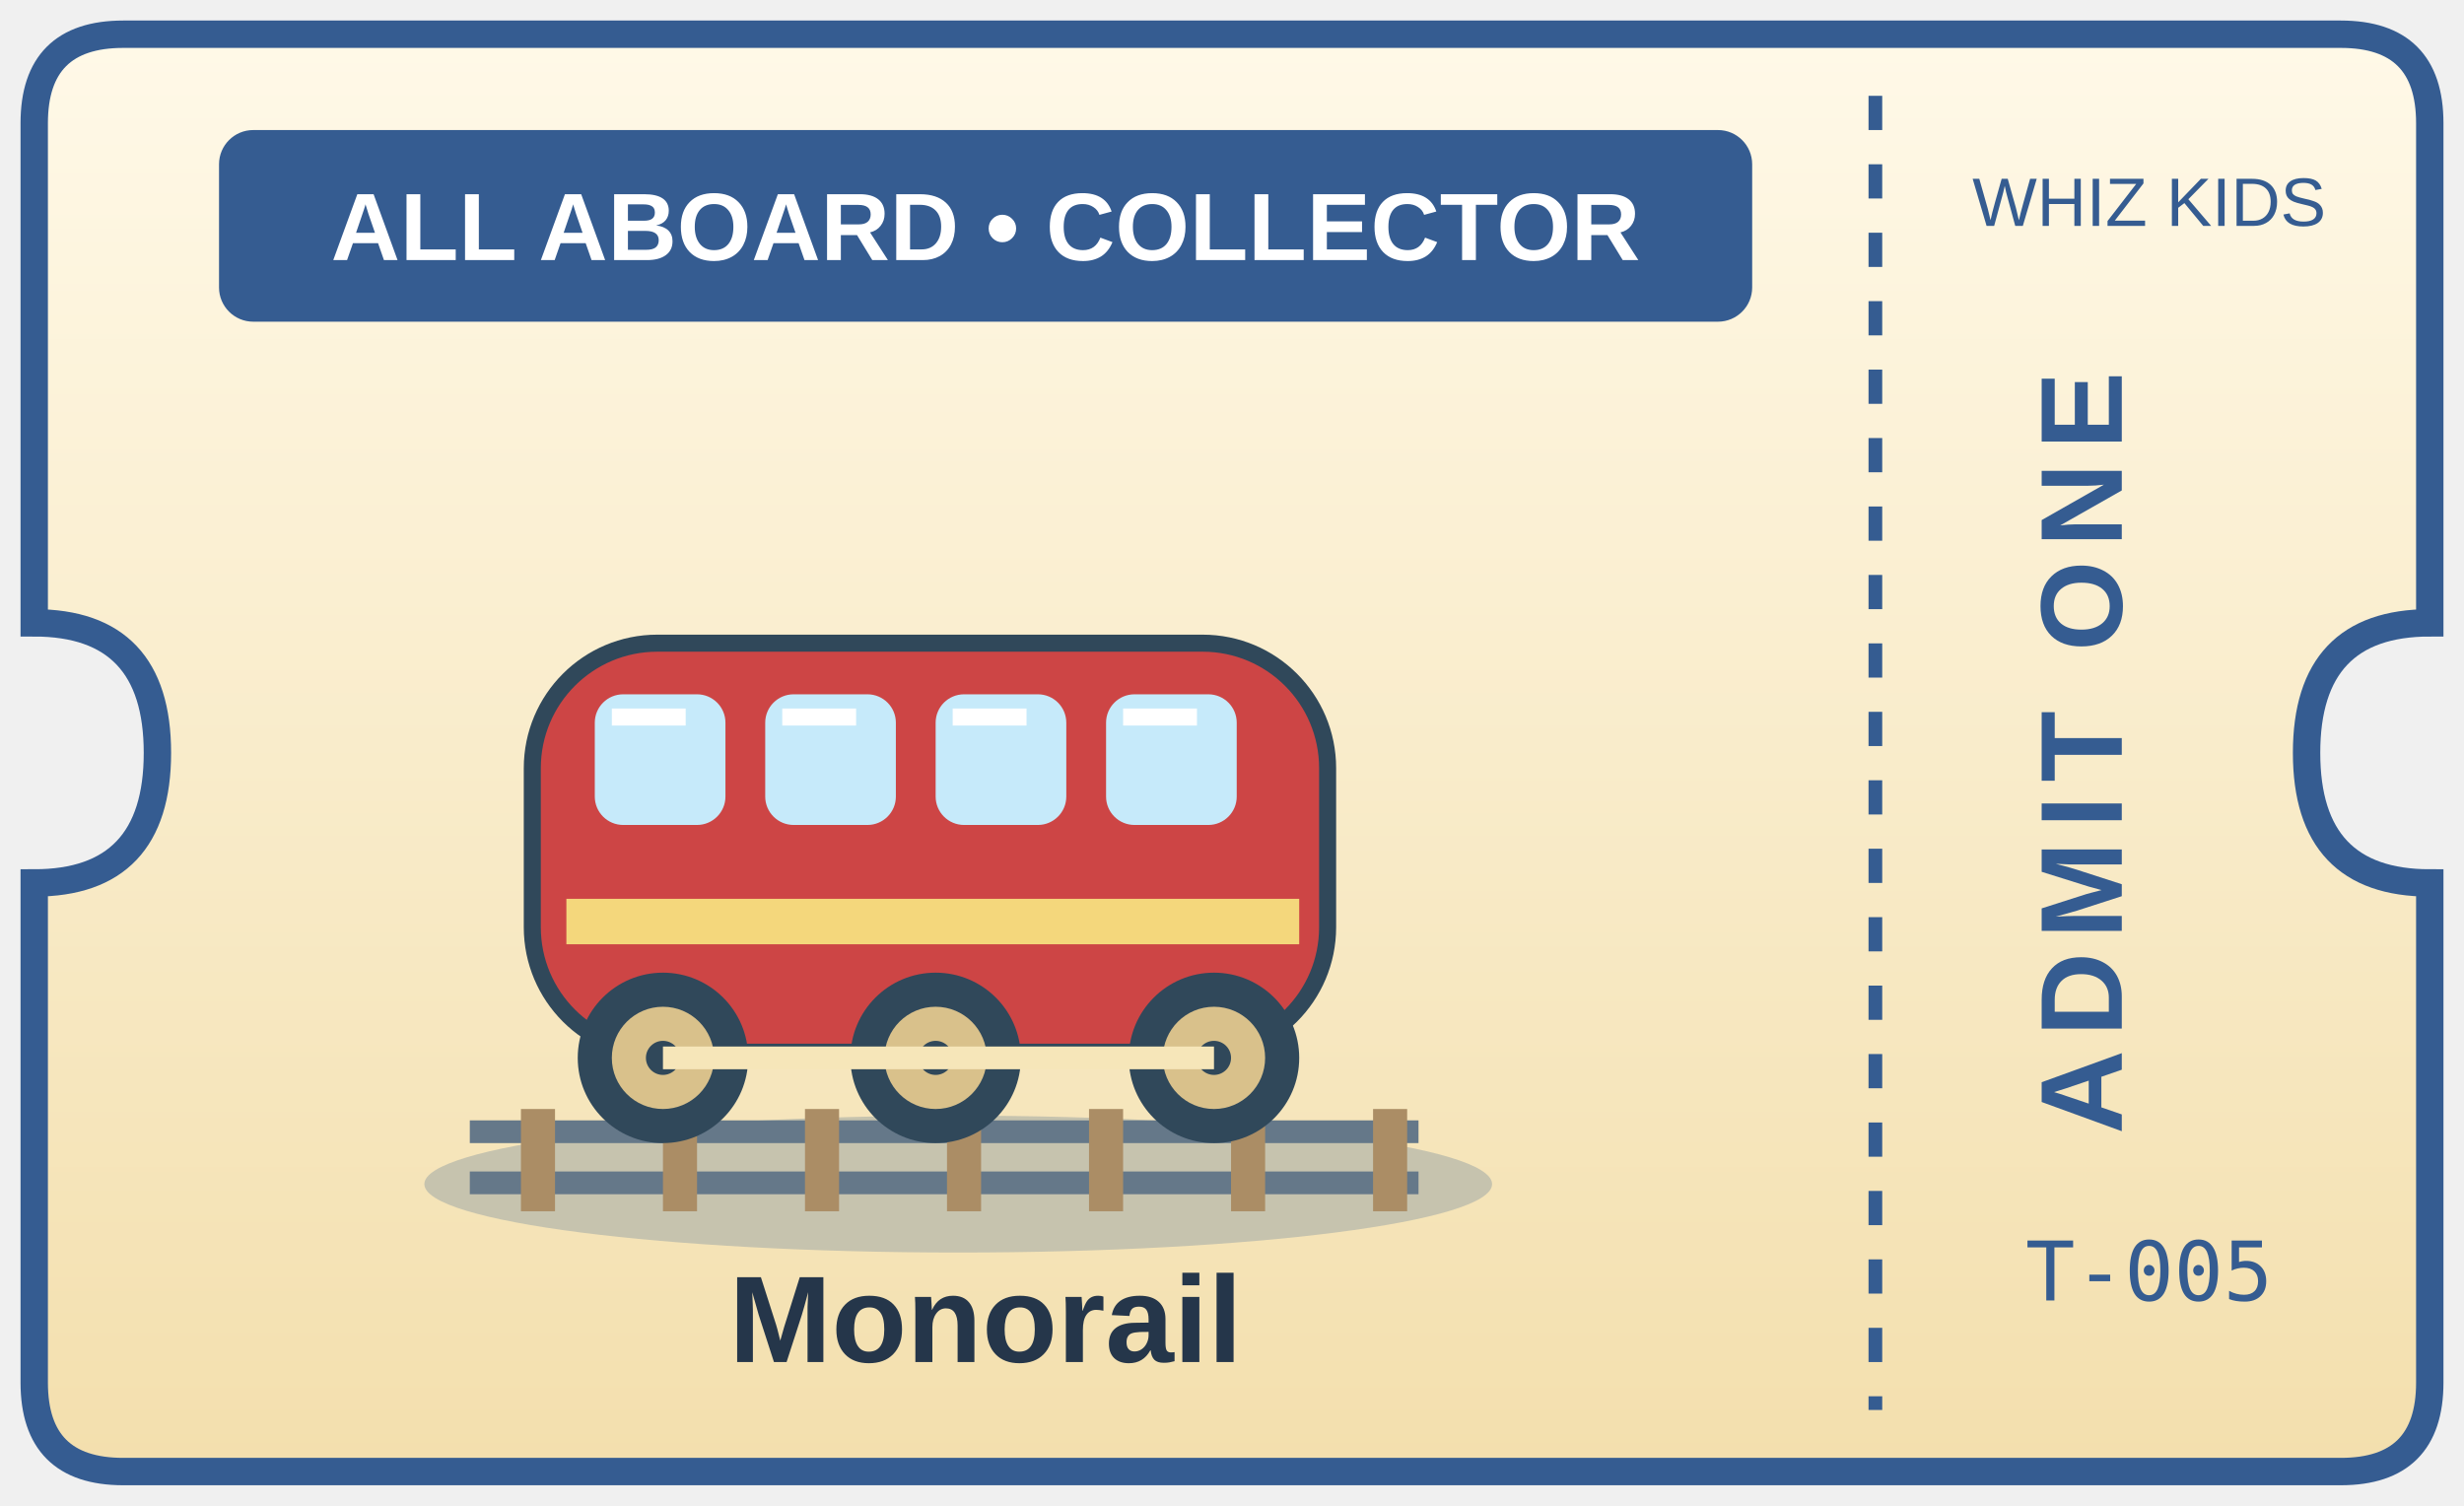
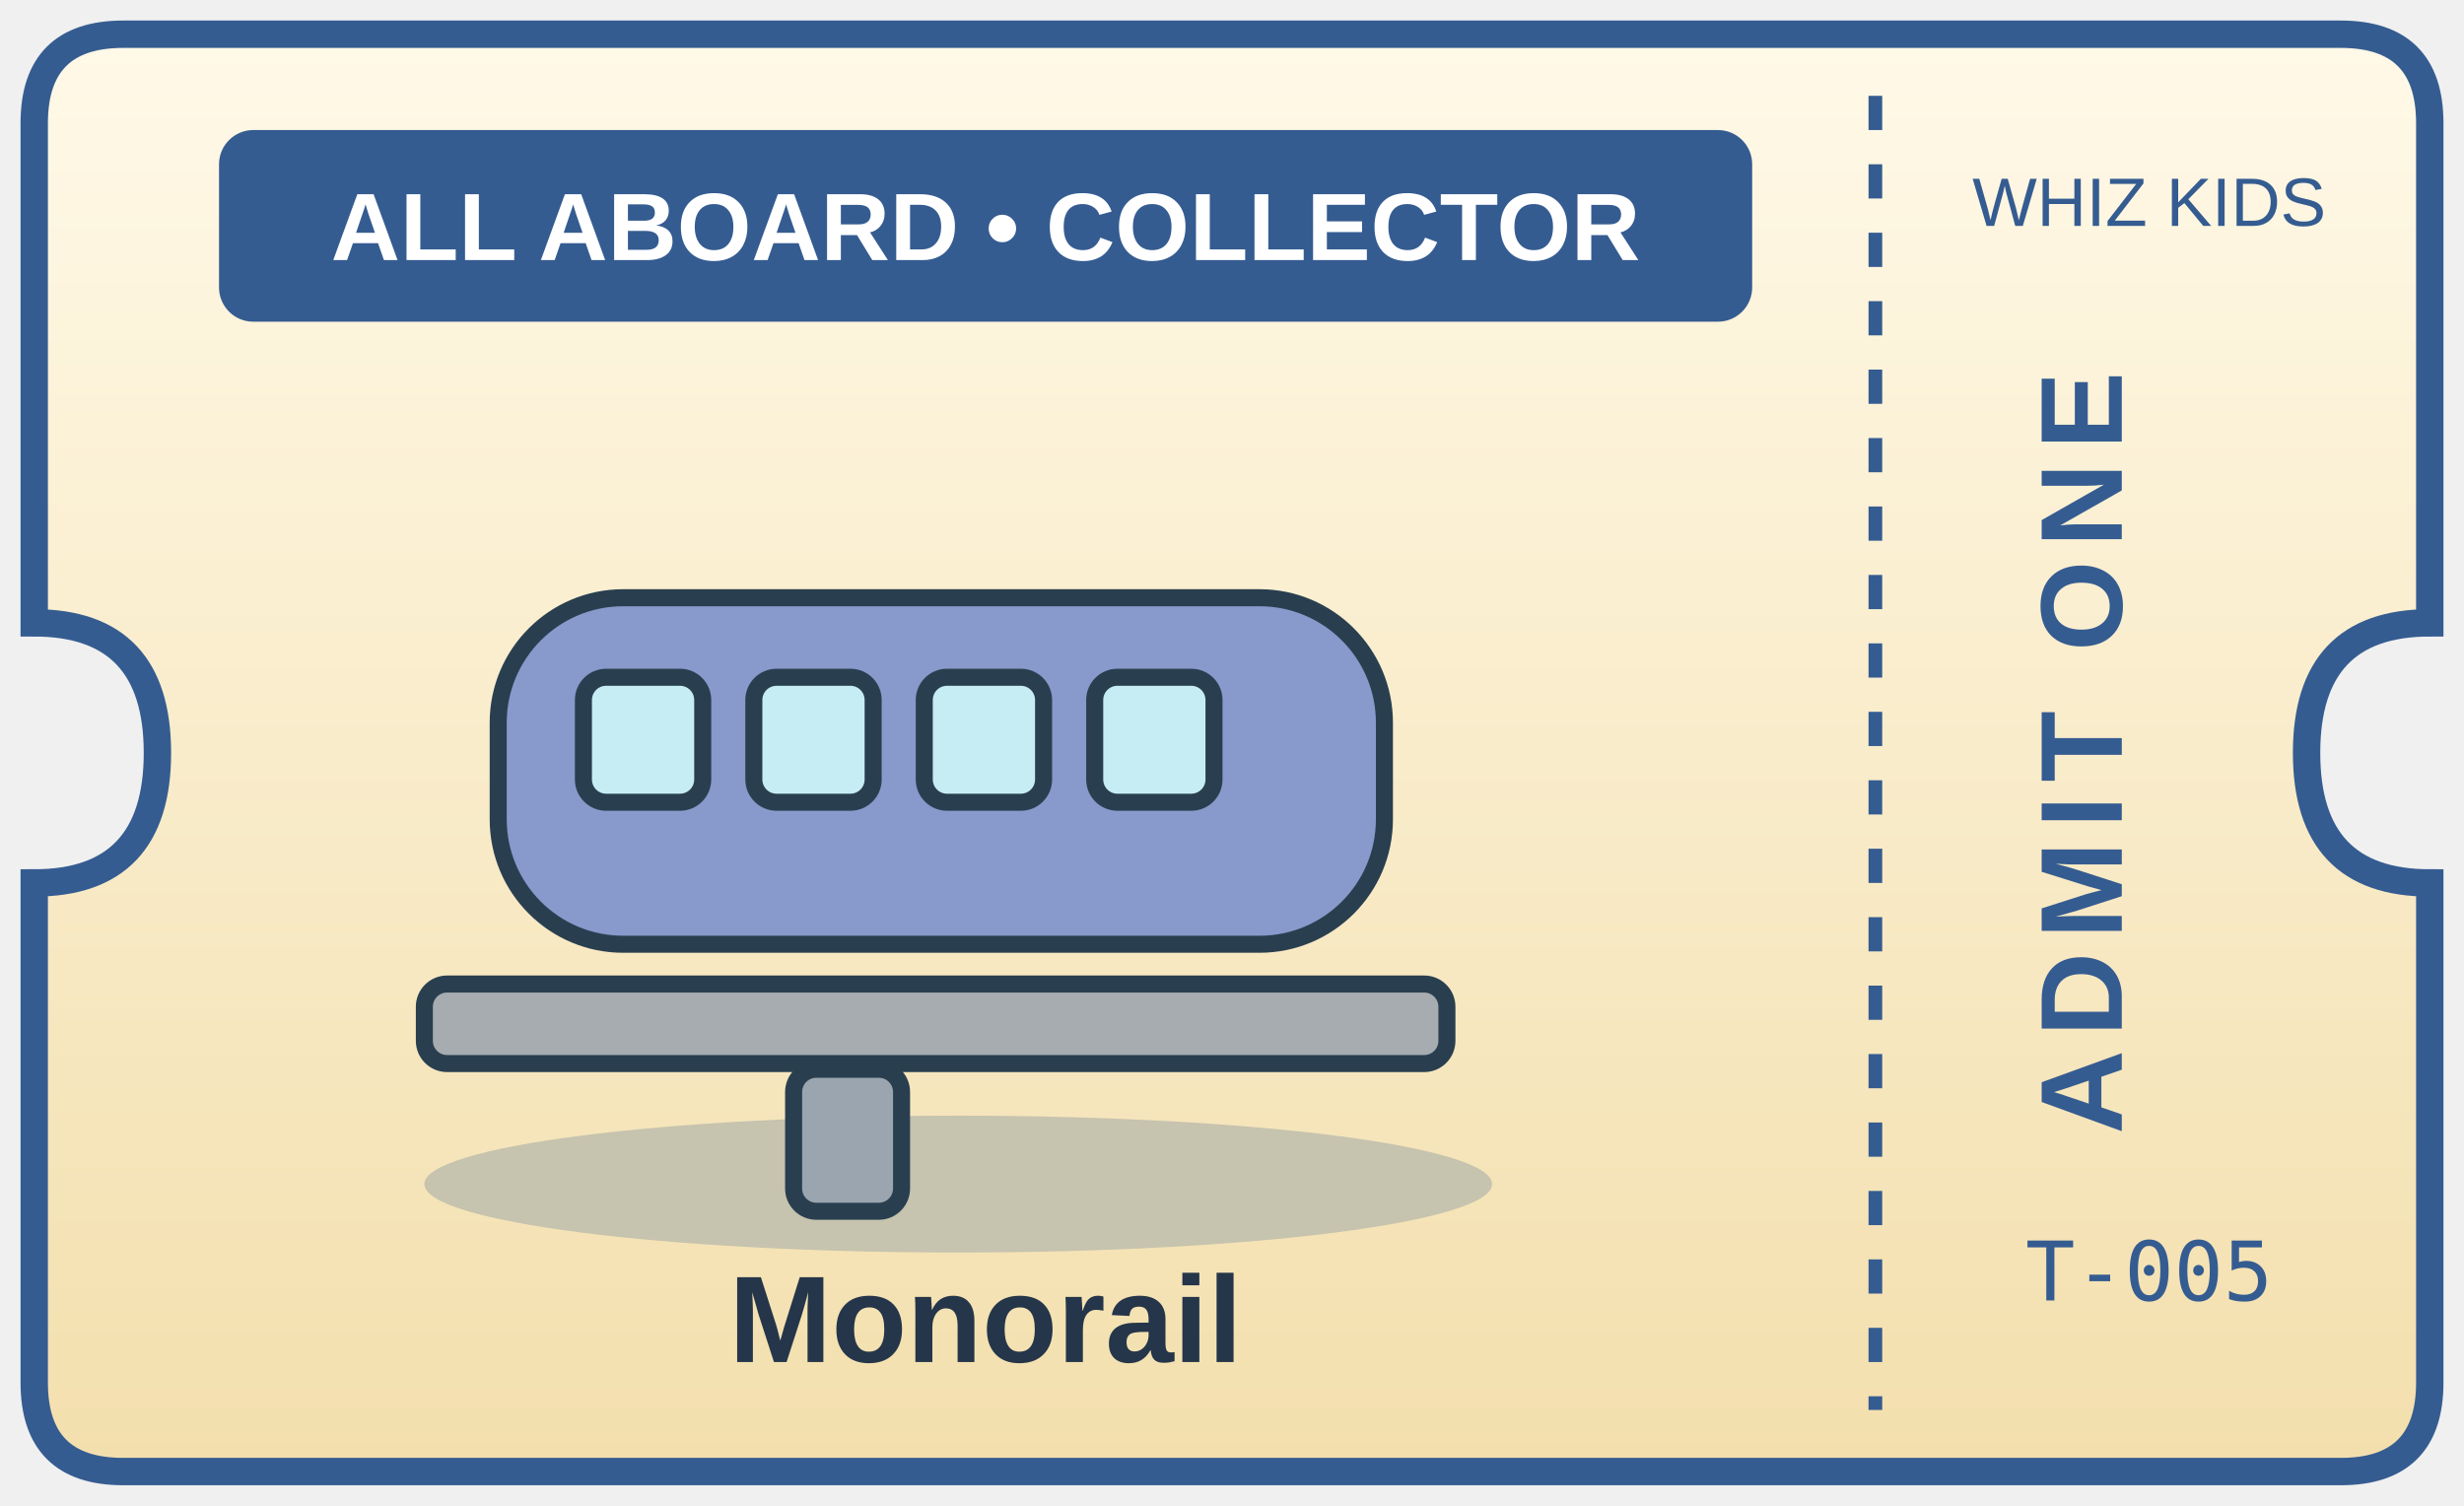
<svg xmlns="http://www.w3.org/2000/svg" viewBox="0 0 360 220">
  <defs>
    <linearGradient id="paper" x2="0" y2="1">
      <stop stop-color="#fff9e8" />
      <stop offset="1" stop-color="#f3dfad" />
    </linearGradient>
  </defs>
  <path d="M18 5H342Q355 5 355 18V91Q337 91 337 110Q337 129 355 129V202Q355 215 342 215H18Q5 215 5 202V129Q23 129 23 110Q23 91 5 91V18Q5 5 18 5Z" fill="url(#paper)" stroke="#355c91" stroke-width="4" />
  <path d="M274 14V206" stroke="#355c91" stroke-width="2" stroke-dasharray="5 5" />
  <rect x="32" y="19" width="224" height="28" rx="5" fill="#355c91" />
  <text x="144" y="38" text-anchor="middle" font-family="Arial,sans-serif" font-weight="bold" font-size="14" fill="white">ALL ABOARD • COLLECTOR</text>
  <ellipse cx="140" cy="173" rx="78" ry="10" fill="#c6c3ae" />
  <g transform="translate(62,45) scale(.83)">
-     <path d="M8 145H175M8 154H175" stroke="#657889" stroke-width="4" />
-     <path d="M20 141V159" stroke="#ab8d65" stroke-width="6" />
-     <path d="M45 141V159" stroke="#ab8d65" stroke-width="6" />
-     <path d="M70 141V159" stroke="#ab8d65" stroke-width="6" />
-     <path d="M95 141V159" stroke="#ab8d65" stroke-width="6" />
-     <path d="M120 141V159" stroke="#ab8d65" stroke-width="6" />
-     <path d="M145 141V159" stroke="#ab8d65" stroke-width="6" />
-     <path d="M170 141V159" stroke="#ab8d65" stroke-width="6" />
-     <rect x="19" y="59" width="140" height="72" rx="22" fill="#cd4545" stroke="#30485a" stroke-width="3" />
-     <path d="M25 108H154" stroke="#f4d77c" stroke-width="8" />
-     <rect x="30" y="68" width="23" height="23" rx="5" fill="#c6eafa" />
-     <path d="M33 72L46 72" stroke="#fff" stroke-width="3" />
-     <rect x="60" y="68" width="23" height="23" rx="5" fill="#c6eafa" />
-     <path d="M63 72L76 72" stroke="#fff" stroke-width="3" />
-     <rect x="90" y="68" width="23" height="23" rx="5" fill="#c6eafa" />
-     <path d="M93 72L106 72" stroke="#fff" stroke-width="3" />
-     <rect x="120" y="68" width="23" height="23" rx="5" fill="#c6eafa" />
-     <path d="M123 72L136 72" stroke="#fff" stroke-width="3" />
-     <circle cx="42" cy="132" r="15" fill="#30485a" />
-     <circle cx="42" cy="132" r="9" fill="#d9c18b" />
-     <circle cx="42" cy="132" r="3" fill="#30485a" />
-     <circle cx="90" cy="132" r="15" fill="#30485a" />
-     <circle cx="90" cy="132" r="9" fill="#d9c18b" />
-     <circle cx="90" cy="132" r="3" fill="#30485a" />
-     <circle cx="139" cy="132" r="15" fill="#30485a" />
-     <circle cx="139" cy="132" r="9" fill="#d9c18b" />
-     <circle cx="139" cy="132" r="3" fill="#30485a" />
-     <path d="M42 132H139" stroke="#f6e6b9" stroke-width="4" />
+     <rect x="13" y="51" width="156" height="61" rx="22" fill="#8899cb" stroke="#293f50" stroke-width="3" />
+     <rect x="28" y="65" width="21" height="22" rx="4" fill="#c6edf3" stroke="#293f50" stroke-width="3" />
+     <rect x="58" y="65" width="21" height="22" rx="4" fill="#c6edf3" stroke="#293f50" stroke-width="3" />
+     <rect x="88" y="65" width="21" height="22" rx="4" fill="#c6edf3" stroke="#293f50" stroke-width="3" />
+     <rect x="118" y="65" width="21" height="22" rx="4" fill="#c6edf3" stroke="#293f50" stroke-width="3" />
+     <rect x="0" y="119" width="180" height="14" rx="4" fill="#a6acaf" stroke="#293f50" stroke-width="3" />
+     <rect x="65" y="134" width="19" height="25" rx="4" fill="#9aa5af" stroke="#293f50" stroke-width="3" />
  </g>
  <text x="144" y="199" text-anchor="middle" font-family="Arial,sans-serif" font-weight="bold" font-size="18" fill="#25364a">Monorail</text>
  <text transform="translate(310,110) rotate(-90)" text-anchor="middle" font-family="Arial,sans-serif" font-weight="bold" font-size="17" letter-spacing="2" fill="#355c91">ADMIT ONE</text>
  <text x="314" y="190" text-anchor="middle" font-family="monospace" font-size="12" fill="#355c91">T-005</text>
  <text x="314" y="33" text-anchor="middle" font-family="Arial" font-size="10" fill="#355c91">WHIZ KIDS</text>
</svg>
